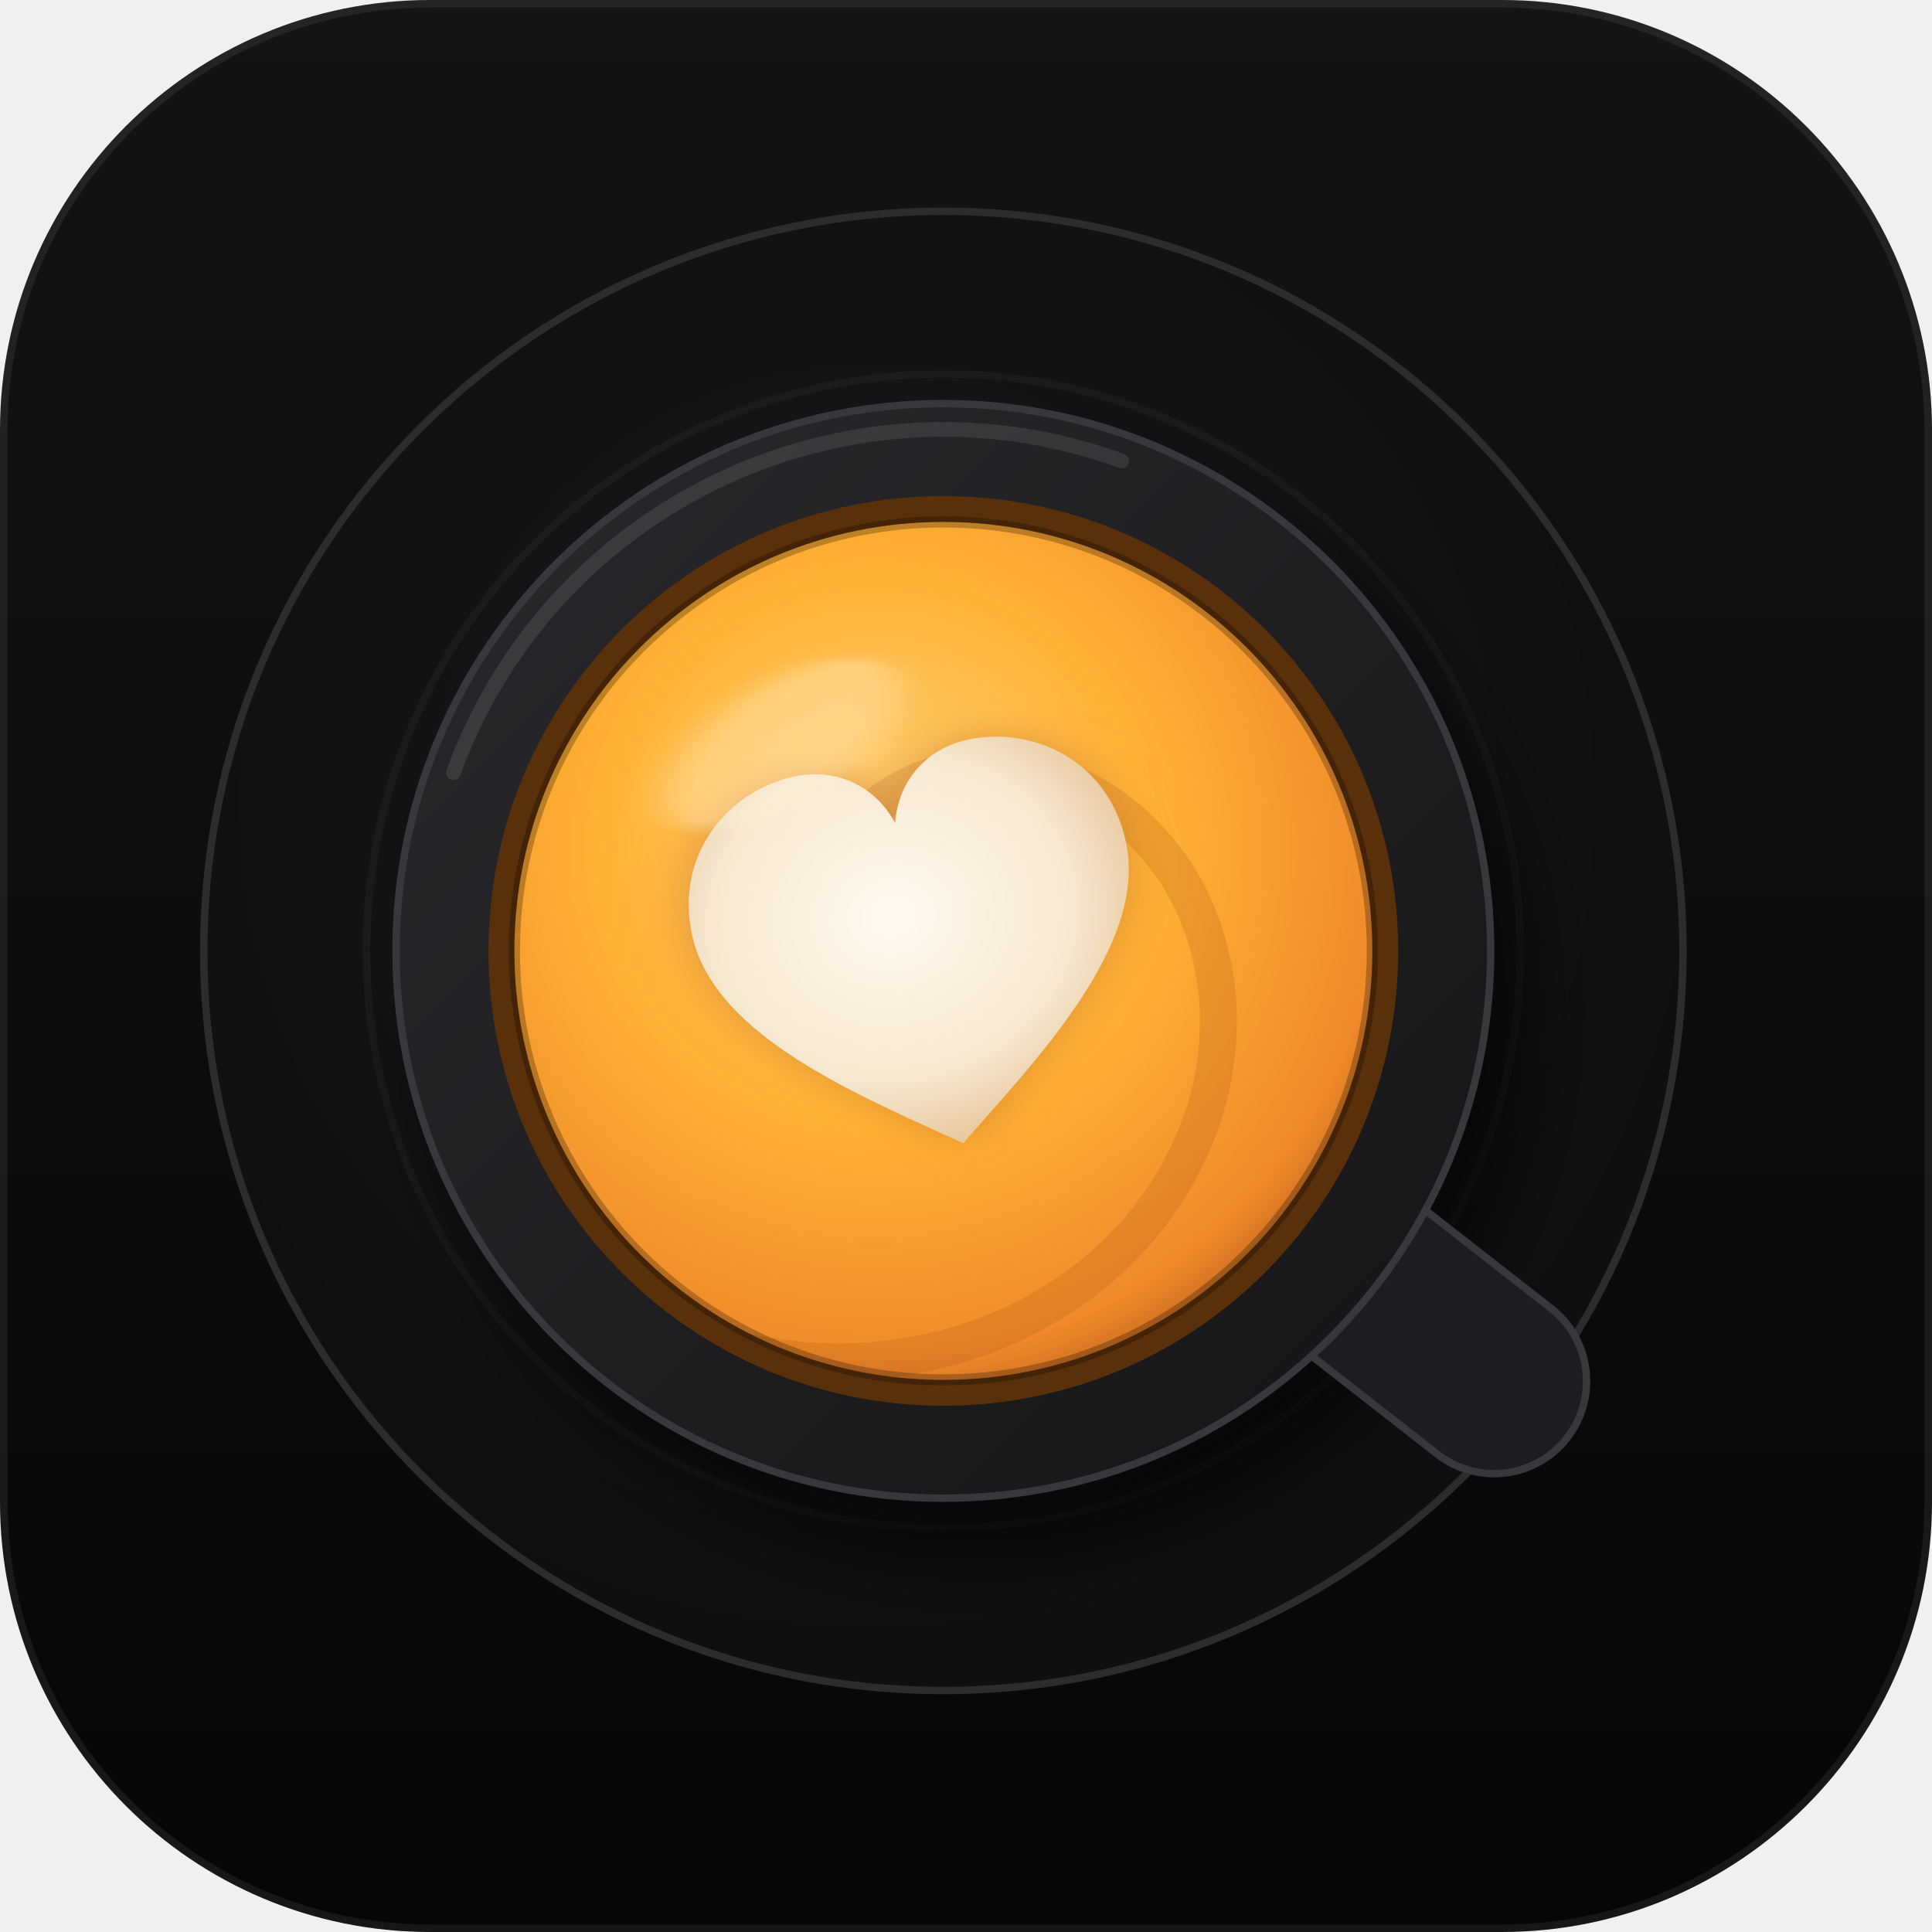
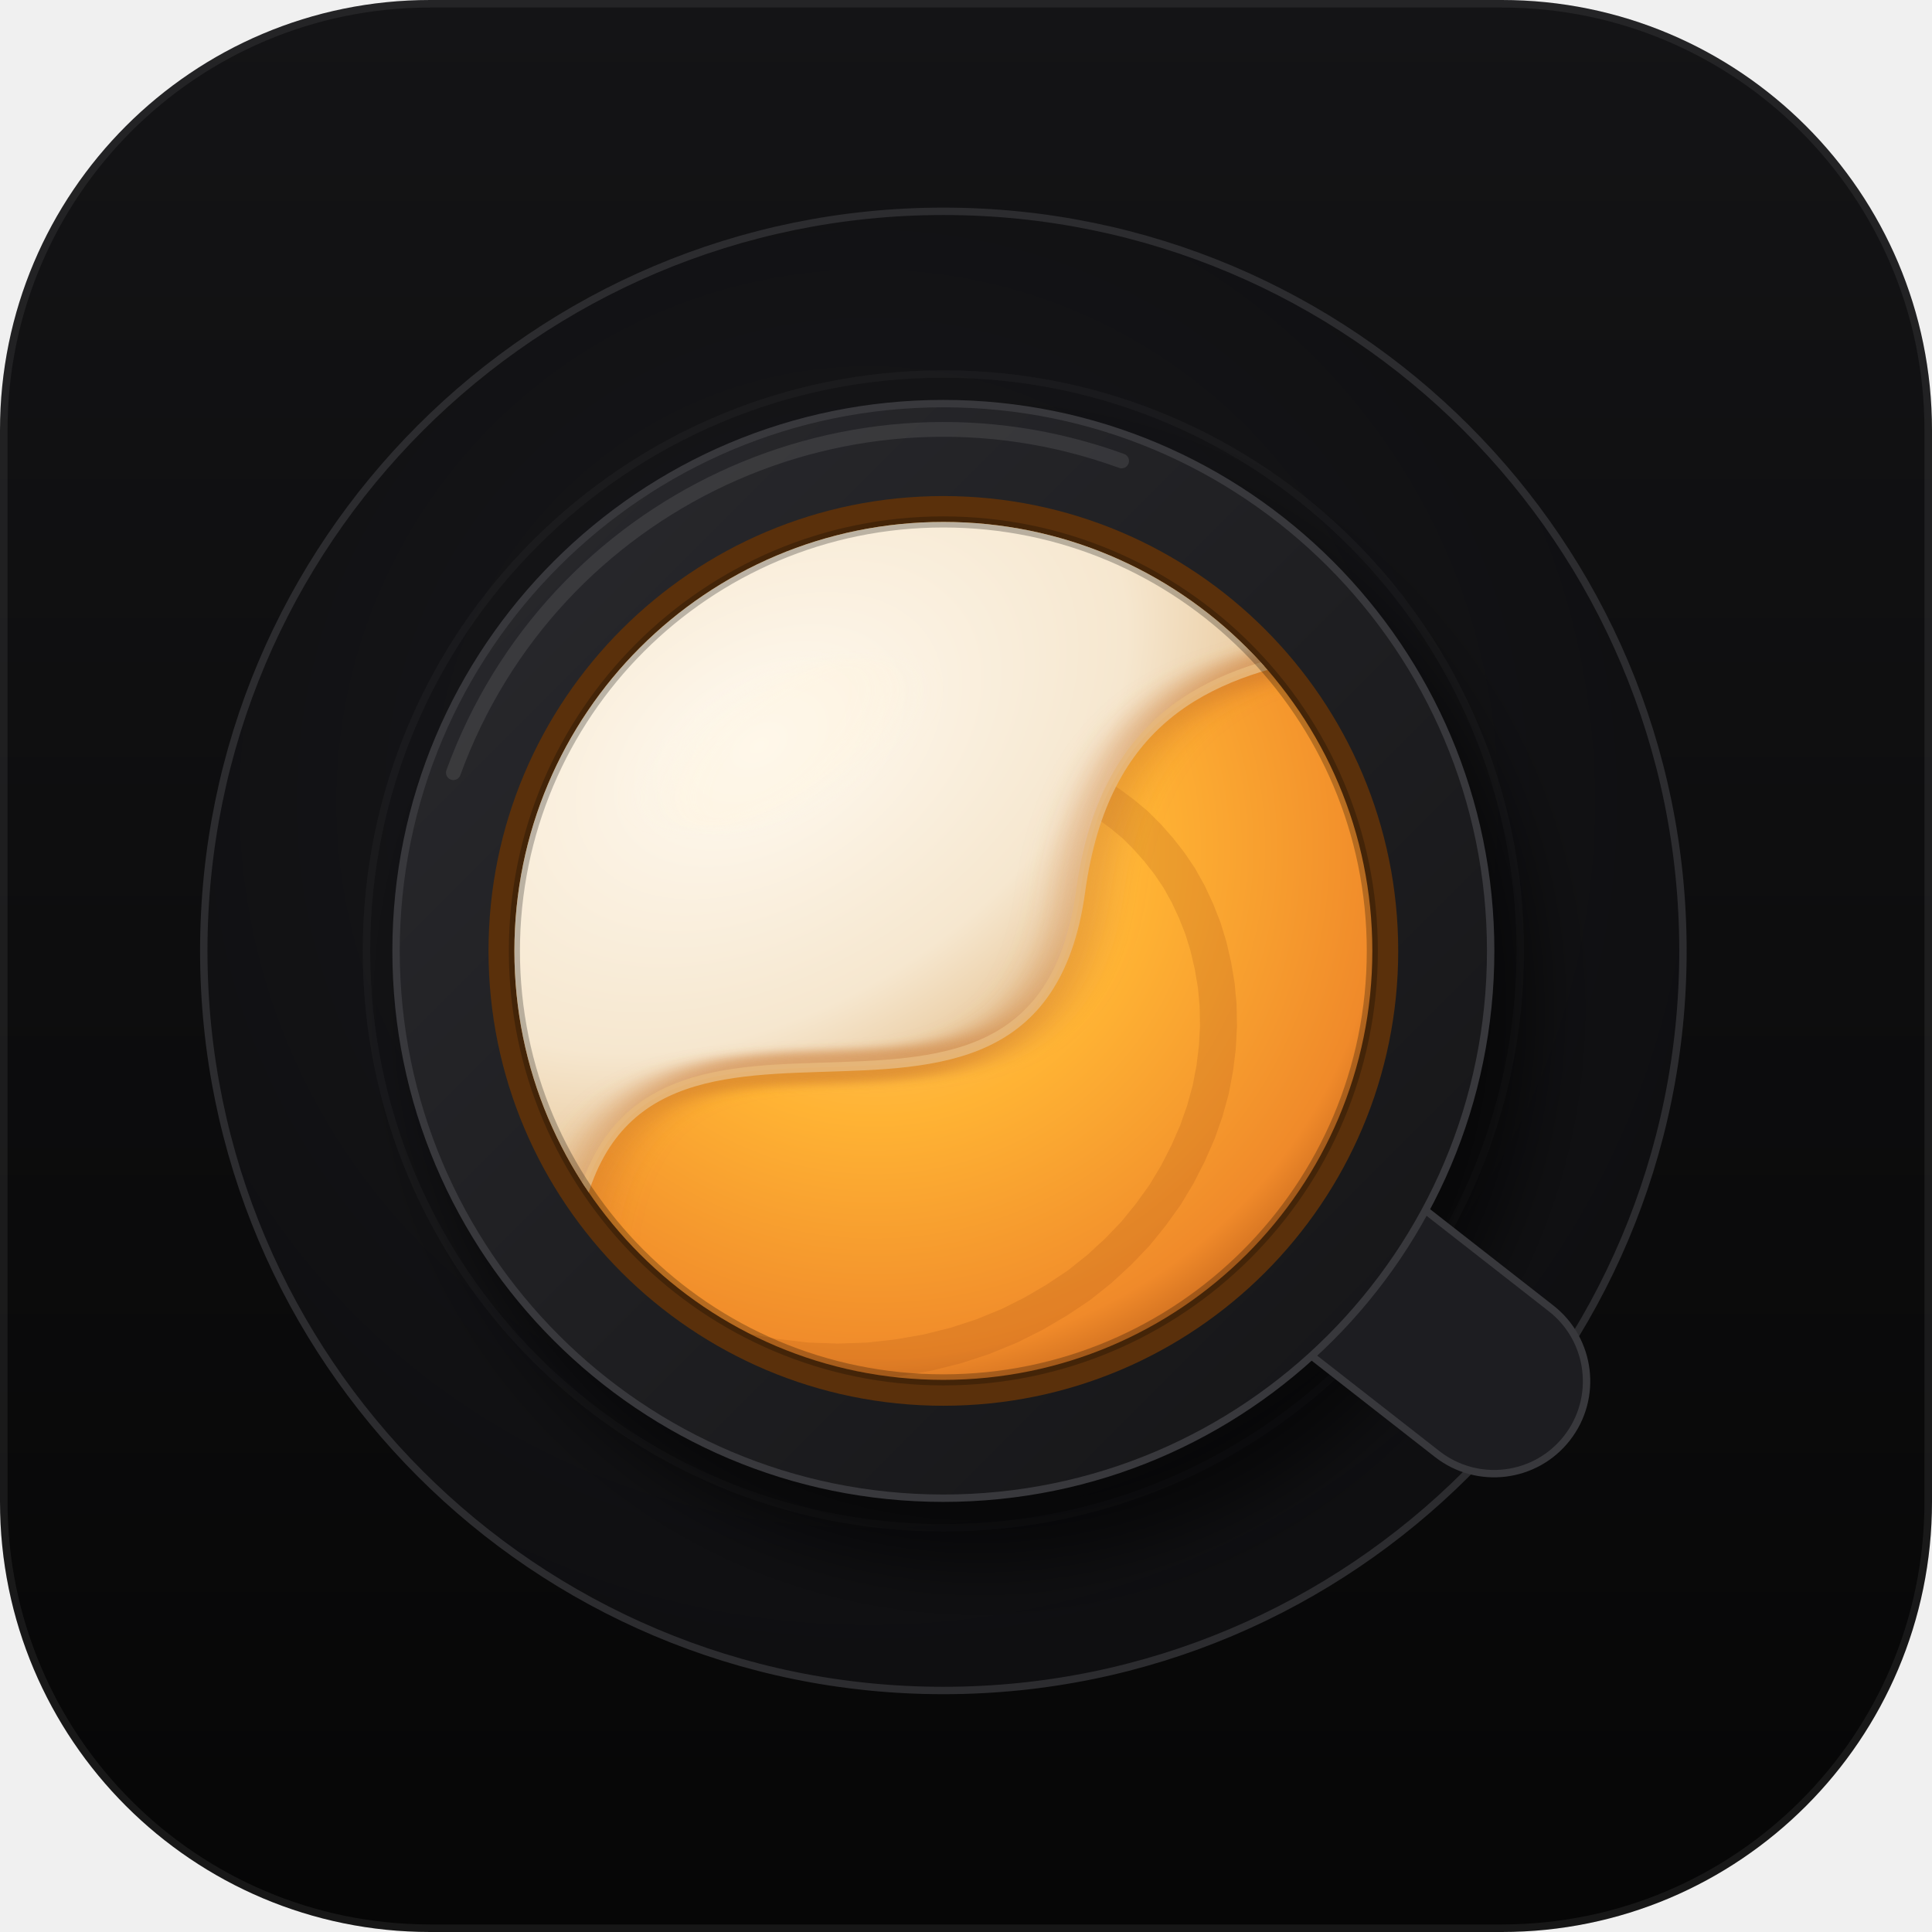
- <svg xmlns="http://www.w3.org/2000/svg" width="512" height="512" viewBox="0 0 512 512">
+ <svg xmlns="http://www.w3.org/2000/svg" viewBox="0 0 512 512" width="512" height="512">
  <defs>
-     <linearGradient id="a" x1="0" x2="0" y1="0" y2="1">
+     <linearGradient id="bg" x1="0" y1="0" x2="0" y2="1">
      <stop offset="0" stop-color="#141416" />
      <stop offset="1" stop-color="#060606" />
    </linearGradient>
  </defs>
-   <rect width="512" height="512" fill="url(#a)" rx="114" />
-   <rect width="510" height="510" x="1" y="1" fill="none" stroke="#fff" stroke-opacity=".07" stroke-width="2" rx="113" />
-   <g transform="matrix(.98 0 0 .98 250 252)">
+   <rect width="512" height="512" rx="114" fill="url(#bg)" />
+   <rect x="1" y="1" width="510" height="510" rx="113" fill="none" stroke="#fff" stroke-opacity="0.07" stroke-width="2" />
+   <g transform="translate(250 252) scale(.98)">
    <defs>
-       <radialGradient id="b" cx="45%" cy="40%" r="65%">
+       <radialGradient id="i-s" cx="45%" cy="40%" r="65%">
        <stop offset="0" stop-color="#18181b" />
        <stop offset="1" stop-color="#0e0e10" />
      </radialGradient>
-       <radialGradient id="e" cx="42%" cy="38%" r="70%">
+       <linearGradient id="i-c" x1="0" y1="0" x2="1" y2="1">
+         <stop offset="0" stop-color="#2a2a2e" />
+         <stop offset="1" stop-color="#141416" />
+       </linearGradient>
+       <radialGradient id="i-k" cx="42%" cy="38%" r="70%">
        <stop offset="0" stop-color="#ffd27a" />
        <stop offset=".45" stop-color="#ffb334" />
        <stop offset=".85" stop-color="#f08a2a" />
        <stop offset="1" stop-color="#b65a18" />
      </radialGradient>
-       <radialGradient id="h" cx="45%" cy="40%" r="60%">
+       <radialGradient id="i-m" cx="45%" cy="40%" r="60%">
        <stop offset="0" stop-color="#fffaf1" />
        <stop offset=".7" stop-color="#f6e7cf" />
        <stop offset="1" stop-color="#e8c79a" />
      </radialGradient>
-       <filter id="c" width="200%" height="200%" x="-50%" y="-50%">
+       <clipPath id="i-clip">
+         <circle r="116" />
+       </clipPath>
+       <filter id="i-b" x="-50%" y="-50%" width="200%" height="200%">
        <feGaussianBlur stdDeviation="9" />
      </filter>
-       <filter id="g" width="200%" height="200%" x="-50%" y="-50%">
+       <filter id="i-soft" x="-50%" y="-50%" width="200%" height="200%">
        <feGaussianBlur stdDeviation="4" />
      </filter>
-       <linearGradient id="d" x1="0" x2="1" y1="0" y2="1">
-         <stop offset="0" stop-color="#2a2a2e" />
-         <stop offset="1" stop-color="#141416" />
-       </linearGradient>
-       <clipPath id="f">
-         <circle r="116" />
-       </clipPath>
    </defs>
-     <circle r="200" fill="url(#b)" stroke="#2c2c2f" stroke-width="2" />
+     <circle r="200" fill="url(#i-s)" stroke="#2c2c2f" stroke-width="2" />
    <circle r="156" fill="none" stroke="#fff" stroke-opacity=".035" stroke-width="2" />
-     <circle cx="10" cy="16" r="150" filter="url(#c)" opacity=".55" />
-     <rect width="104" height="50" x="110" y="-25" fill="#1d1d21" stroke="#38383c" stroke-width="2" rx="25" transform="rotate(38)" />
-     <circle r="148" fill="url(#d)" stroke="#38383c" stroke-width="2" />
-     <path fill="none" stroke="#fff" stroke-linecap="round" stroke-opacity=".09" stroke-width="4" d="M-132.5-48.2a141 141 0 0 1 180.7-84.3" />
+     <circle cx="10" cy="16" r="150" fill="#000" opacity="0.55" filter="url(#i-b)" />
+     <g transform="rotate(38)">
+       <rect x="110" y="-25" width="104" height="50" rx="25" fill="#1d1d21" stroke="#38383c" stroke-width="2" />
+     </g>
+     <circle r="148" fill="url(#i-c)" stroke="#38383c" stroke-width="2" />
+     <path d="M-132.5 -48.2A141 141 0 0 1 48.2 -132.5" fill="none" stroke="#fff" stroke-opacity="0.09" stroke-width="4" stroke-linecap="round" />
    <circle r="123" fill="#5a300b" />
-     <circle r="116" fill="url(#e)" />
-     <g clip-path="url(#f)">
-       <path fill="none" stroke="#9c4d14" stroke-linecap="round" stroke-opacity=".18" stroke-width="10" d="m14.7 6.2-.2 1.2-.3 1.1-.4 1.2-.5 1.2-.5 1.1-.7 1.1-.7 1.1-.9 1-.9 1-1 .9-1.1.9-1.2.9-1.3.7-1.3.7-1.4.6-1.4.4-1.6.4-1.5.3-1.7.2-1.6.1-1.7-.1-1.7-.1-1.8-.3-1.7-.4-1.7-.6-1.7-.7-1.7-.8-1.7-1-1.6-1.1-1.6-1.2-1.5-1.3-1.4-1.5-1.4-1.6-1.2-1.8L-29 8l-1.1-2-.9-2.1-.8-2.1-.6-2.3-.4-2.3-.4-2.4-.1-2.5v-2.5l.2-2.6.4-2.5.6-2.6.8-2.6 1-2.6 1.2-2.5 1.4-2.5 1.6-2.5 1.7-2.3 2-2.3 2.2-2.2 2.4-2 2.5-1.9 2.8-1.7 2.9-1.6 3-1.4 3.2-1.2 3.4-1 3.4-.8 3.6-.5 3.7-.2 3.7-.1 3.8.3 3.9.5 3.8.9 3.9 1.1 3.9 1.4 3.8 1.7 3.7 2 3.7 2.3 3.5 2.6 3.5 2.9 3.2 3.2 3.1 3.5 2.9 3.7 2.7 4 2.4 4.3 2.1 4.5 1.9 4.8 1.5 4.9L72.9 4l.9 5.3.5 5.4.1 5.6-.3 5.7-.7 5.7-1.1 5.8-1.6 5.8-2 5.7-2.5 5.7-2.9 5.7-3.3 5.5-3.8 5.3-4.2 5.2-4.7 4.9-5.1 4.7-5.5 4.4-6 4-6.3 3.7-6.6 3.3-7.1 2.9-7.3 2.4-7.6 1.9-7.9 1.4-8.1.9-8.3.3-8.4-.3-8.6-1-8.6-1.5-8.6-2.2-8.7-2.8-8.5-3.5-8.5-4.2-8.2-4.9-8.1-5.5-7.7-6.2-7.5-6.8" />
-       <path fill="#c9742c" d="M0 30C-16 18-40 2-40-17c0-15 12-24 24-24 8 0 14 5 16 12 2-7 8-12 16-12 12 0 24 9 24 24C40 2 16 18 0 30" filter="url(#g)" opacity=".6" transform="rotate(-12 36.057 23.029)scale(1.5)" />
-       <path fill="url(#h)" d="M0 30C-16 18-40 2-40-17c0-15 12-24 24-24 8 0 14 5 16 12 2-7 8-12 16-12 12 0 24 9 24 24C40 2 16 18 0 30" transform="rotate(-12 36.057 23.029)scale(1.5)" />
-       <ellipse cx="-44" cy="-56" fill="#fff4dc" filter="url(#g)" opacity=".35" rx="36" ry="16" transform="rotate(-32 -44 -56)" />
+     <circle r="116" fill="url(#i-k)" />
+     <g clip-path="url(#i-clip)">
+       <g class="">
+         <path d="M14.7 6.2L14.5 7.4L14.2 8.5L13.8 9.7L13.3 10.9L12.8 12.0L12.1 13.1L11.4 14.2L10.5 15.2L9.6 16.2L8.6 17.1L7.5 18.0L6.3 18.9L5.0 19.6L3.7 20.3L2.3 20.9L0.9 21.3L-0.7 21.7L-2.2 22.0L-3.9 22.2L-5.5 22.3L-7.2 22.2L-8.9 22.1L-10.7 21.8L-12.4 21.4L-14.1 20.8L-15.8 20.1L-17.5 19.3L-19.2 18.3L-20.8 17.2L-22.4 16.0L-23.9 14.7L-25.3 13.2L-26.7 11.6L-27.9 9.8L-29.0 8.0L-30.1 6.0L-31.0 3.9L-31.8 1.8L-32.4 -0.5L-32.8 -2.8L-33.2 -5.2L-33.3 -7.7L-33.3 -10.2L-33.1 -12.8L-32.7 -15.3L-32.1 -17.9L-31.3 -20.5L-30.3 -23.1L-29.1 -25.6L-27.7 -28.1L-26.1 -30.6L-24.4 -32.9L-22.4 -35.2L-20.2 -37.4L-17.8 -39.4L-15.3 -41.3L-12.5 -43.0L-9.6 -44.6L-6.6 -46.0L-3.4 -47.2L-0.0 -48.2L3.4 -49.0L7.0 -49.5L10.7 -49.7L14.4 -49.8L18.2 -49.5L22.1 -49.0L25.9 -48.1L29.8 -47.0L33.7 -45.6L37.5 -43.9L41.2 -41.9L44.9 -39.6L48.4 -37.0L51.9 -34.1L55.1 -30.9L58.2 -27.4L61.1 -23.7L63.8 -19.7L66.2 -15.4L68.3 -10.9L70.2 -6.1L71.7 -1.2L72.9 4.0L73.8 9.3L74.3 14.7L74.4 20.3L74.1 26.0L73.4 31.7L72.3 37.5L70.7 43.3L68.7 49.0L66.2 54.7L63.3 60.4L60.0 65.9L56.2 71.2L52.0 76.4L47.3 81.3L42.2 86.0L36.7 90.4L30.7 94.4L24.4 98.1L17.8 101.4L10.7 104.3L3.4 106.7L-4.2 108.6L-12.1 110.0L-20.2 110.9L-28.5 111.2L-36.9 110.9L-45.5 109.9L-54.1 108.4L-62.7 106.2L-71.4 103.4L-79.9 99.9L-88.4 95.7L-96.6 90.8L-104.7 85.3L-112.4 79.1L-119.9 72.3" fill="none" stroke="#9c4d14" stroke-opacity=".18" stroke-width="10" stroke-linecap="round" />
+         <g transform="rotate(-32)">
+           <path d="M-130 18 C -70 -62 -20 78 40 6 C 70 -30 100 -26 130 -14 L 130 -140 L -130 -140 Z" fill="url(#i-m)" />
+           <path d="M-130 18 C -70 -62 -20 78 40 6 C 70 -30 100 -26 130 -14" fill="none" stroke="#c9742c" stroke-width="9" stroke-linecap="round" opacity=".55" filter="url(#i-soft)" />
+           <path d="M-130 18 C -70 -62 -20 78 40 6 C 70 -30 100 -26 130 -14" fill="none" stroke="#e7b77a" stroke-width="2.5" stroke-linecap="round" opacity=".9" />
+         </g>
+       </g>
+       <ellipse cx="-44" cy="-56" rx="36" ry="16" transform="rotate(-32 -44 -56)" fill="#fff4dc" opacity=".35" filter="url(#i-soft)" />
    </g>
    <circle r="116" fill="none" stroke="#000" stroke-opacity=".25" stroke-width="3" />
  </g>
</svg>
